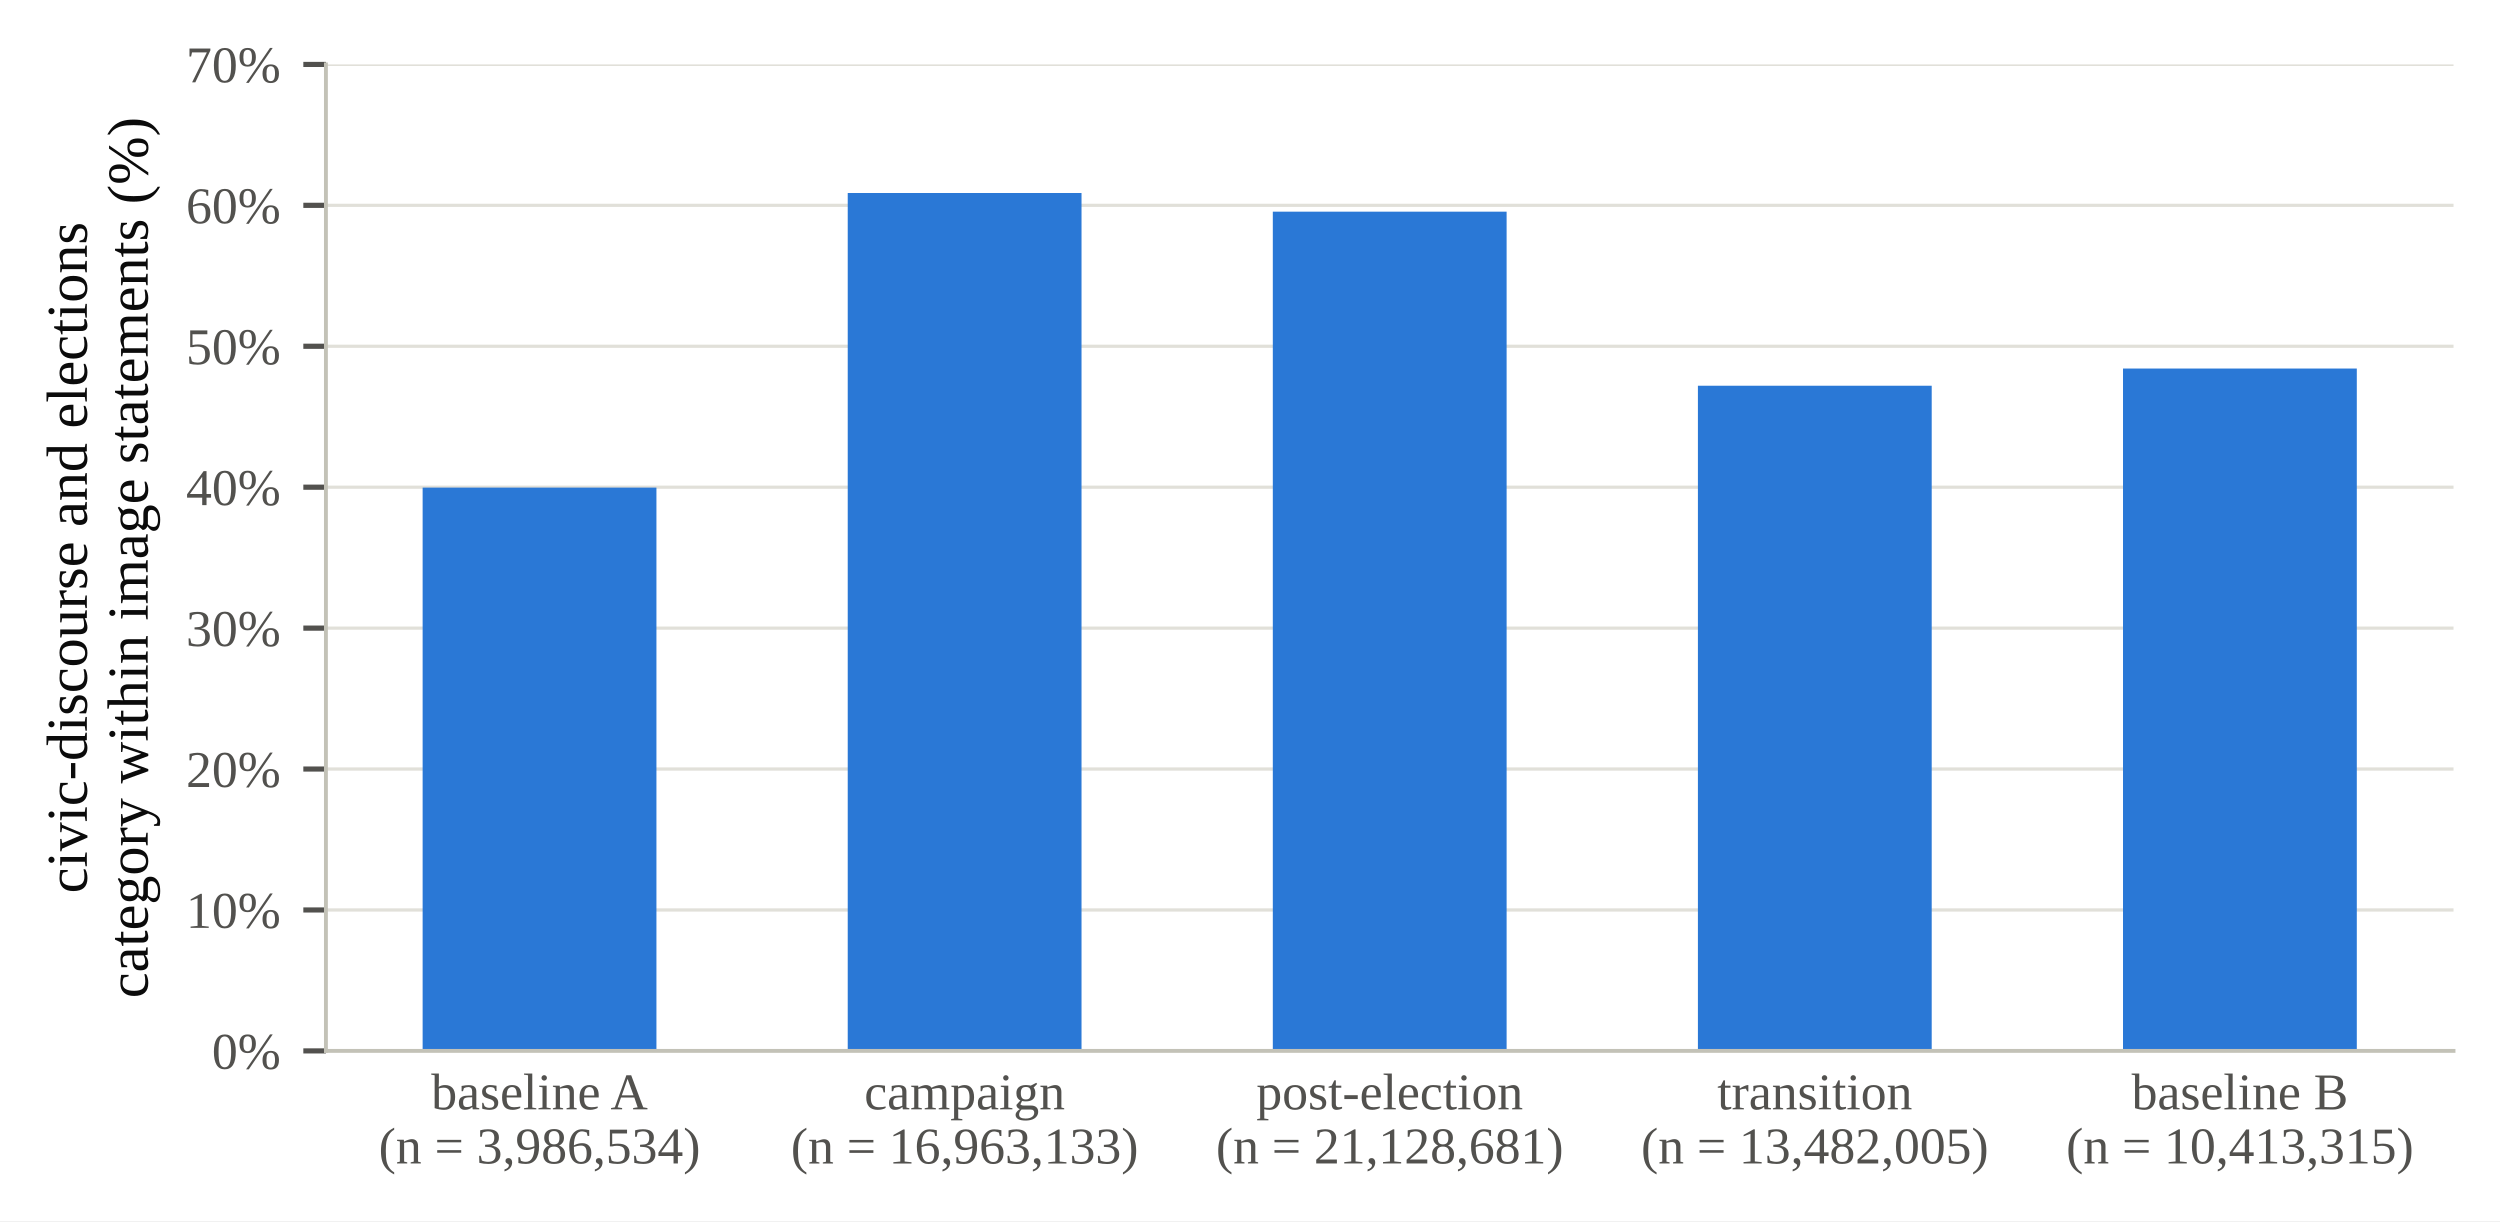
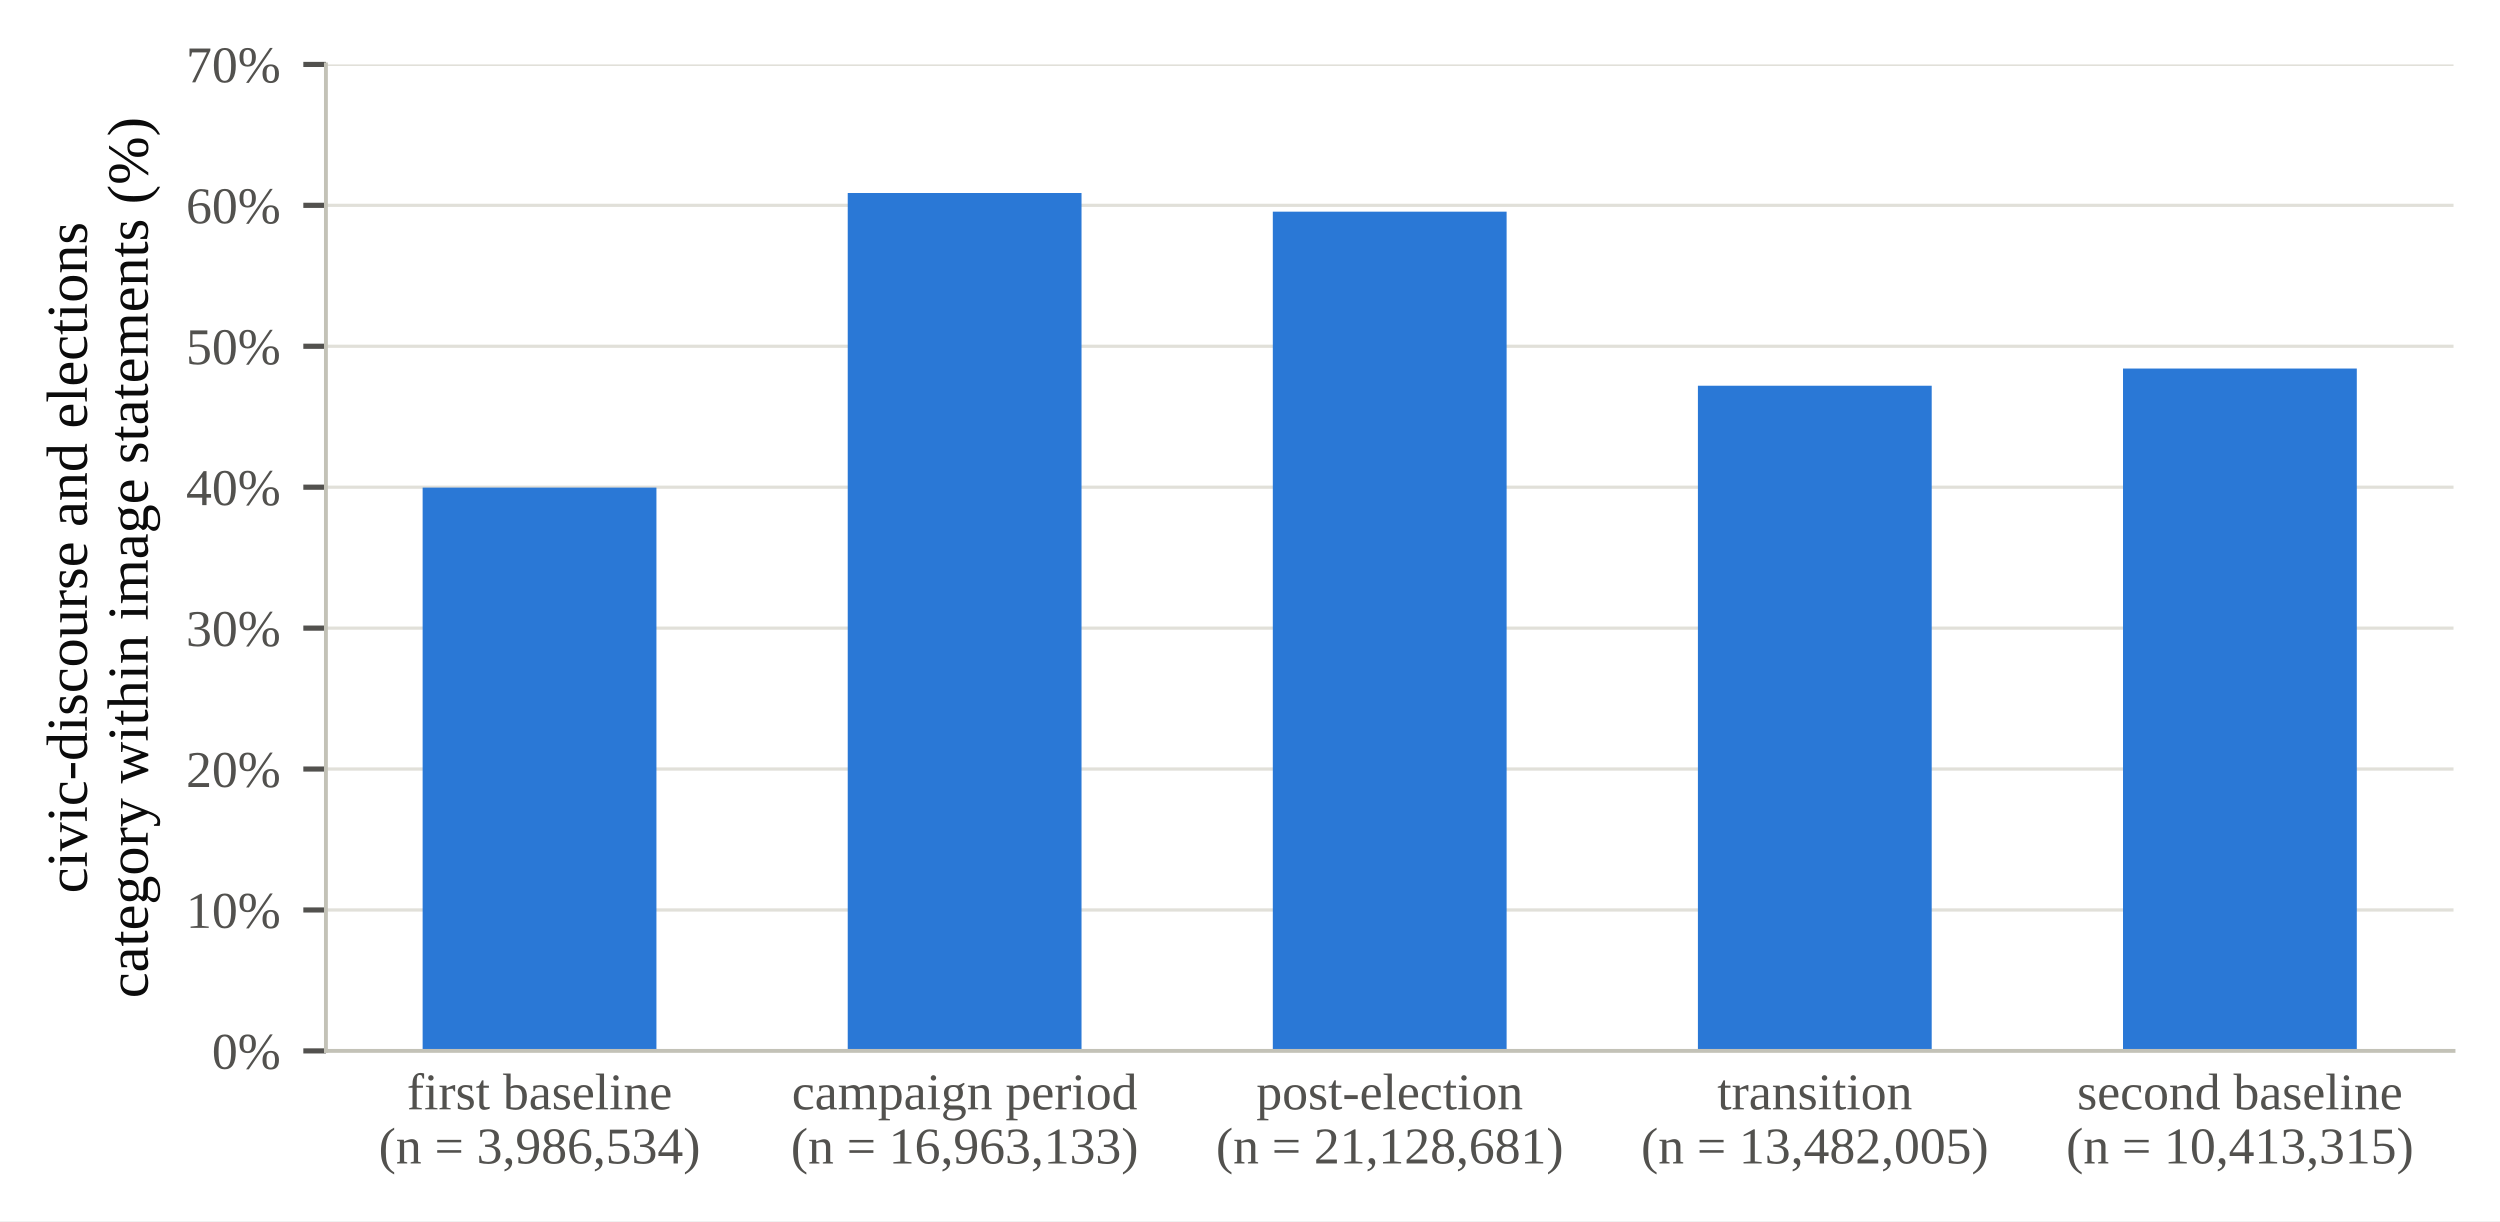
<svg xmlns="http://www.w3.org/2000/svg" xmlns:xlink="http://www.w3.org/1999/xlink" width="387.207pt" height="189.123pt" viewBox="0 0 387.207 189.123" version="1.1">
  <defs>
    <style type="text/css">*{stroke-linejoin: round; stroke-linecap: butt}</style>
  </defs>
  <g id="figure_1">
    <g id="patch_1">
      <path d="M 0 189.123  L 387.207 189.123  L 387.207 0  L 0 0  z " style="fill: #ffffff" />
    </g>
    <g id="axes_1">
      <g id="patch_2">
        <path d="M 50.48 162.765  L 380.007 162.765  L 380.007 9.977  L 50.48 9.977  z " style="fill: #ffffff" />
      </g>
      <g id="matplotlib.axis_1">
        <g id="xtick_1">
          <g id="line2d_1" />
          <g id="text_1">
-             <text style="font-size: 8px; font-family: 'Times New Roman'; fill: #52514e" transform="translate(66.789 171.8199)">baseline A</text>
+             <text style="font-size: 8px; font-family: 'Times New Roman'; fill: #52514e" transform="translate(63.01462 171.8199)">first baseline</text>
            <text style="font-size: 8px; font-family: 'Times New Roman'; fill: #52514e" transform="translate(58.64462 180.1972)">(n = 3,986,534)</text>
          </g>
        </g>
        <g id="xtick_2">
          <g id="line2d_2" />
          <g id="text_2">
-             <text style="font-size: 8px; font-family: 'Times New Roman'; fill: #52514e" transform="translate(133.8543 171.8199)">campaign</text>
+             <text style="font-size: 8px; font-family: 'Times New Roman'; fill: #52514e" transform="translate(122.6355 171.8199)">campaign period</text>
            <text style="font-size: 8px; font-family: 'Times New Roman'; fill: #52514e" transform="translate(122.4843 180.2122)">(n = 16,963,133)</text>
          </g>
        </g>
        <g id="xtick_3">
          <g id="line2d_3" />
          <g id="text_3">
            <text style="font-size: 8px; font-family: 'Times New Roman'; fill: #52514e" transform="translate(194.5827 171.8199)">post-election</text>
            <text style="font-size: 8px; font-family: 'Times New Roman'; fill: #52514e" transform="translate(188.324 180.1972)">(n = 21,128,681)</text>
          </g>
        </g>
        <g id="xtick_4">
          <g id="line2d_4" />
          <g id="text_4">
            <text style="font-size: 8px; font-family: 'Times New Roman'; fill: #52514e" transform="translate(265.9736 171.8199)">transition</text>
            <text style="font-size: 8px; font-family: 'Times New Roman'; fill: #52514e" transform="translate(254.1636 180.1972)">(n = 13,482,005)</text>
          </g>
        </g>
        <g id="xtick_5">
          <g id="line2d_5" />
          <g id="text_5">
-             <text style="font-size: 8px; font-family: 'Times New Roman'; fill: #52514e" transform="translate(330.1483 171.8199)">baseline B</text>
+             <text style="font-size: 8px; font-family: 'Times New Roman'; fill: #52514e" transform="translate(321.7083 171.8199)">second baseline</text>
            <text style="font-size: 8px; font-family: 'Times New Roman'; fill: #52514e" transform="translate(320.0033 180.1972)">(n = 10,413,315)</text>
          </g>
        </g>
      </g>
      <g id="matplotlib.axis_2">
        <g id="ytick_1">
          <g id="line2d_6">
-             <path d="M 50.48 162.765  L 380.007 162.765  " clip-path="url(#p5400af27bc)" style="fill: none; stroke: #e1e0d9; stroke-width: 0.5; stroke-linecap: square" />
+             <path d="M 50.48 162.765  L 380.007 162.765  " clip-path="url(#p2d1b3eec6e)" style="fill: none; stroke: #e1e0d9; stroke-width: 0.5; stroke-linecap: square" />
          </g>
          <g id="line2d_7">
            <defs>
-               <path id="m40194167ea" d="M 0 0  L -3.5 0  " style="stroke: #52514e; stroke-width: 0.8" />
+               <path id="m3c4f214747" d="M 0 0  L -3.5 0  " style="stroke: #52514e; stroke-width: 0.8" />
            </defs>
            <g>
-               <use xlink:href="#m40194167ea" x="50.48" y="162.765" style="fill: #52514e; stroke: #52514e; stroke-width: 0.8" />
+               <use xlink:href="#m3c4f214747" x="50.48" y="162.765" style="fill: #52514e; stroke: #52514e; stroke-width: 0.8" />
            </g>
          </g>
          <g id="text_6">
            <text style="font-size: 8px; font-family: 'Times New Roman'; text-anchor: end; fill: #52514e" x="43.48" y="165.542" transform="rotate(-0 43.47956 165.5424)">0%</text>
          </g>
        </g>
        <g id="ytick_2">
          <g id="line2d_8">
-             <path d="M 50.48 140.938  L 380.007 140.938  " clip-path="url(#p5400af27bc)" style="fill: none; stroke: #e1e0d9; stroke-width: 0.5; stroke-linecap: square" />
+             <path d="M 50.48 140.938  L 380.007 140.938  " clip-path="url(#p2d1b3eec6e)" style="fill: none; stroke: #e1e0d9; stroke-width: 0.5; stroke-linecap: square" />
          </g>
          <g id="line2d_9">
            <g>
-               <use xlink:href="#m40194167ea" x="50.48" y="140.938" style="fill: #52514e; stroke: #52514e; stroke-width: 0.8" />
+               <use xlink:href="#m3c4f214747" x="50.48" y="140.938" style="fill: #52514e; stroke: #52514e; stroke-width: 0.8" />
            </g>
          </g>
          <g id="text_7">
            <text style="font-size: 8px; font-family: 'Times New Roman'; text-anchor: end; fill: #52514e" x="43.48" y="143.716" transform="rotate(-0 43.47956 143.7156)">10%</text>
          </g>
        </g>
        <g id="ytick_3">
          <g id="line2d_10">
-             <path d="M 50.48 119.111  L 380.007 119.111  " clip-path="url(#p5400af27bc)" style="fill: none; stroke: #e1e0d9; stroke-width: 0.5; stroke-linecap: square" />
+             <path d="M 50.48 119.111  L 380.007 119.111  " clip-path="url(#p2d1b3eec6e)" style="fill: none; stroke: #e1e0d9; stroke-width: 0.5; stroke-linecap: square" />
          </g>
          <g id="line2d_11">
            <g>
-               <use xlink:href="#m40194167ea" x="50.48" y="119.111" style="fill: #52514e; stroke: #52514e; stroke-width: 0.8" />
+               <use xlink:href="#m3c4f214747" x="50.48" y="119.111" style="fill: #52514e; stroke: #52514e; stroke-width: 0.8" />
            </g>
          </g>
          <g id="text_8">
            <text style="font-size: 8px; font-family: 'Times New Roman'; text-anchor: end; fill: #52514e" x="43.48" y="121.889" transform="rotate(-0 43.47956 121.8889)">20%</text>
          </g>
        </g>
        <g id="ytick_4">
          <g id="line2d_12">
-             <path d="M 50.48 97.285  L 380.007 97.285  " clip-path="url(#p5400af27bc)" style="fill: none; stroke: #e1e0d9; stroke-width: 0.5; stroke-linecap: square" />
+             <path d="M 50.48 97.285  L 380.007 97.285  " clip-path="url(#p2d1b3eec6e)" style="fill: none; stroke: #e1e0d9; stroke-width: 0.5; stroke-linecap: square" />
          </g>
          <g id="line2d_13">
            <g>
-               <use xlink:href="#m40194167ea" x="50.48" y="97.285" style="fill: #52514e; stroke: #52514e; stroke-width: 0.8" />
+               <use xlink:href="#m3c4f214747" x="50.48" y="97.285" style="fill: #52514e; stroke: #52514e; stroke-width: 0.8" />
            </g>
          </g>
          <g id="text_9">
            <text style="font-size: 8px; font-family: 'Times New Roman'; text-anchor: end; fill: #52514e" x="43.48" y="100.062" transform="rotate(-0 43.47956 100.0621)">30%</text>
          </g>
        </g>
        <g id="ytick_5">
          <g id="line2d_14">
-             <path d="M 50.48 75.458  L 380.007 75.458  " clip-path="url(#p5400af27bc)" style="fill: none; stroke: #e1e0d9; stroke-width: 0.5; stroke-linecap: square" />
+             <path d="M 50.48 75.458  L 380.007 75.458  " clip-path="url(#p2d1b3eec6e)" style="fill: none; stroke: #e1e0d9; stroke-width: 0.5; stroke-linecap: square" />
          </g>
          <g id="line2d_15">
            <g>
-               <use xlink:href="#m40194167ea" x="50.48" y="75.458" style="fill: #52514e; stroke: #52514e; stroke-width: 0.8" />
+               <use xlink:href="#m3c4f214747" x="50.48" y="75.458" style="fill: #52514e; stroke: #52514e; stroke-width: 0.8" />
            </g>
          </g>
          <g id="text_10">
            <text style="font-size: 8px; font-family: 'Times New Roman'; text-anchor: end; fill: #52514e" x="43.48" y="78.235" transform="rotate(-0 43.47956 78.23531)">40%</text>
          </g>
        </g>
        <g id="ytick_6">
          <g id="line2d_16">
-             <path d="M 50.48 53.631  L 380.007 53.631  " clip-path="url(#p5400af27bc)" style="fill: none; stroke: #e1e0d9; stroke-width: 0.5; stroke-linecap: square" />
+             <path d="M 50.48 53.631  L 380.007 53.631  " clip-path="url(#p2d1b3eec6e)" style="fill: none; stroke: #e1e0d9; stroke-width: 0.5; stroke-linecap: square" />
          </g>
          <g id="line2d_17">
            <g>
-               <use xlink:href="#m40194167ea" x="50.48" y="53.631" style="fill: #52514e; stroke: #52514e; stroke-width: 0.8" />
+               <use xlink:href="#m3c4f214747" x="50.48" y="53.631" style="fill: #52514e; stroke: #52514e; stroke-width: 0.8" />
            </g>
          </g>
          <g id="text_11">
            <text style="font-size: 8px; font-family: 'Times New Roman'; text-anchor: end; fill: #52514e" x="43.48" y="56.409" transform="rotate(-0 43.47956 56.40854)">50%</text>
          </g>
        </g>
        <g id="ytick_7">
          <g id="line2d_18">
-             <path d="M 50.48 31.804  L 380.007 31.804  " clip-path="url(#p5400af27bc)" style="fill: none; stroke: #e1e0d9; stroke-width: 0.5; stroke-linecap: square" />
+             <path d="M 50.48 31.804  L 380.007 31.804  " clip-path="url(#p2d1b3eec6e)" style="fill: none; stroke: #e1e0d9; stroke-width: 0.5; stroke-linecap: square" />
          </g>
          <g id="line2d_19">
            <g>
-               <use xlink:href="#m40194167ea" x="50.48" y="31.804" style="fill: #52514e; stroke: #52514e; stroke-width: 0.8" />
+               <use xlink:href="#m3c4f214747" x="50.48" y="31.804" style="fill: #52514e; stroke: #52514e; stroke-width: 0.8" />
            </g>
          </g>
          <g id="text_12">
            <text style="font-size: 8px; font-family: 'Times New Roman'; text-anchor: end; fill: #52514e" x="43.48" y="34.582" transform="rotate(-0 43.47956 34.58177)">60%</text>
          </g>
        </g>
        <g id="ytick_8">
          <g id="line2d_20">
-             <path d="M 50.48 9.977  L 380.007 9.977  " clip-path="url(#p5400af27bc)" style="fill: none; stroke: #e1e0d9; stroke-width: 0.5; stroke-linecap: square" />
+             <path d="M 50.48 9.977  L 380.007 9.977  " clip-path="url(#p2d1b3eec6e)" style="fill: none; stroke: #e1e0d9; stroke-width: 0.5; stroke-linecap: square" />
          </g>
          <g id="line2d_21">
            <g>
-               <use xlink:href="#m40194167ea" x="50.48" y="9.977" style="fill: #52514e; stroke: #52514e; stroke-width: 0.8" />
+               <use xlink:href="#m3c4f214747" x="50.48" y="9.977" style="fill: #52514e; stroke: #52514e; stroke-width: 0.8" />
            </g>
          </g>
          <g id="text_13">
            <text style="font-size: 8px; font-family: 'Times New Roman'; text-anchor: end; fill: #52514e" x="43.48" y="12.755" transform="rotate(-0 43.47956 12.755)">70%</text>
          </g>
        </g>
        <g id="text_14">
          <text style="font-size: 9px; font-family: 'Times New Roman'; fill: #0b0b0b" transform="translate(13.44937 138.3539) rotate(-90)">civic-discourse and elections</text>
          <text style="font-size: 9px; font-family: 'Times New Roman'; fill: #0b0b0b" transform="translate(22.87378 154.5996) rotate(-90)">category within image statements (%)</text>
        </g>
      </g>
      <g id="patch_3">
-         <path d="M 65.458 162.765  L 101.67 162.765  L 101.67 75.516  L 65.458 75.516  z " clip-path="url(#p5400af27bc)" style="fill: #2a78d6" />
+         <path d="M 65.458 162.765  L 101.67 162.765  L 101.67 75.516  L 65.458 75.516  z " clip-path="url(#p2d1b3eec6e)" style="fill: #2a78d6" />
      </g>
      <g id="patch_4">
-         <path d="M 131.298 162.765  L 167.51 162.765  L 167.51 29.896  L 131.298 29.896  z " clip-path="url(#p5400af27bc)" style="fill: #2a78d6" />
+         <path d="M 131.298 162.765  L 167.51 162.765  L 167.51 29.896  L 131.298 29.896  z " clip-path="url(#p2d1b3eec6e)" style="fill: #2a78d6" />
      </g>
      <g id="patch_5">
-         <path d="M 197.137 162.765  L 233.349 162.765  L 233.349 32.784  L 197.137 32.784  z " clip-path="url(#p5400af27bc)" style="fill: #2a78d6" />
+         <path d="M 197.137 162.765  L 233.349 162.765  L 233.349 32.784  L 197.137 32.784  z " clip-path="url(#p2d1b3eec6e)" style="fill: #2a78d6" />
      </g>
      <g id="patch_6">
-         <path d="M 262.977 162.765  L 299.189 162.765  L 299.189 59.742  L 262.977 59.742  z " clip-path="url(#p5400af27bc)" style="fill: #2a78d6" />
+         <path d="M 262.977 162.765  L 299.189 162.765  L 299.189 59.742  L 262.977 59.742  z " clip-path="url(#p2d1b3eec6e)" style="fill: #2a78d6" />
      </g>
      <g id="patch_7">
-         <path d="M 328.817 162.765  L 365.029 162.765  L 365.029 57.08  L 328.817 57.08  z " clip-path="url(#p5400af27bc)" style="fill: #2a78d6" />
+         <path d="M 328.817 162.765  L 365.029 162.765  L 365.029 57.08  L 328.817 57.08  z " clip-path="url(#p2d1b3eec6e)" style="fill: #2a78d6" />
      </g>
      <g id="patch_8">
        <path d="M 50.48 162.765  L 50.48 9.977  " style="fill: none; stroke: #c3c2b7; stroke-width: 0.6; stroke-linejoin: miter; stroke-linecap: square" />
      </g>
      <g id="patch_9">
        <path d="M 50.48 162.765  L 380.007 162.765  " style="fill: none; stroke: #c3c2b7; stroke-width: 0.6; stroke-linejoin: miter; stroke-linecap: square" />
      </g>
    </g>
  </g>
  <defs>
-     <clipPath id="p5400af27bc">
+     <clipPath id="p2d1b3eec6e">
      <rect x="50.48" y="9.977" width="329.528" height="152.787" />
    </clipPath>
  </defs>
</svg>
